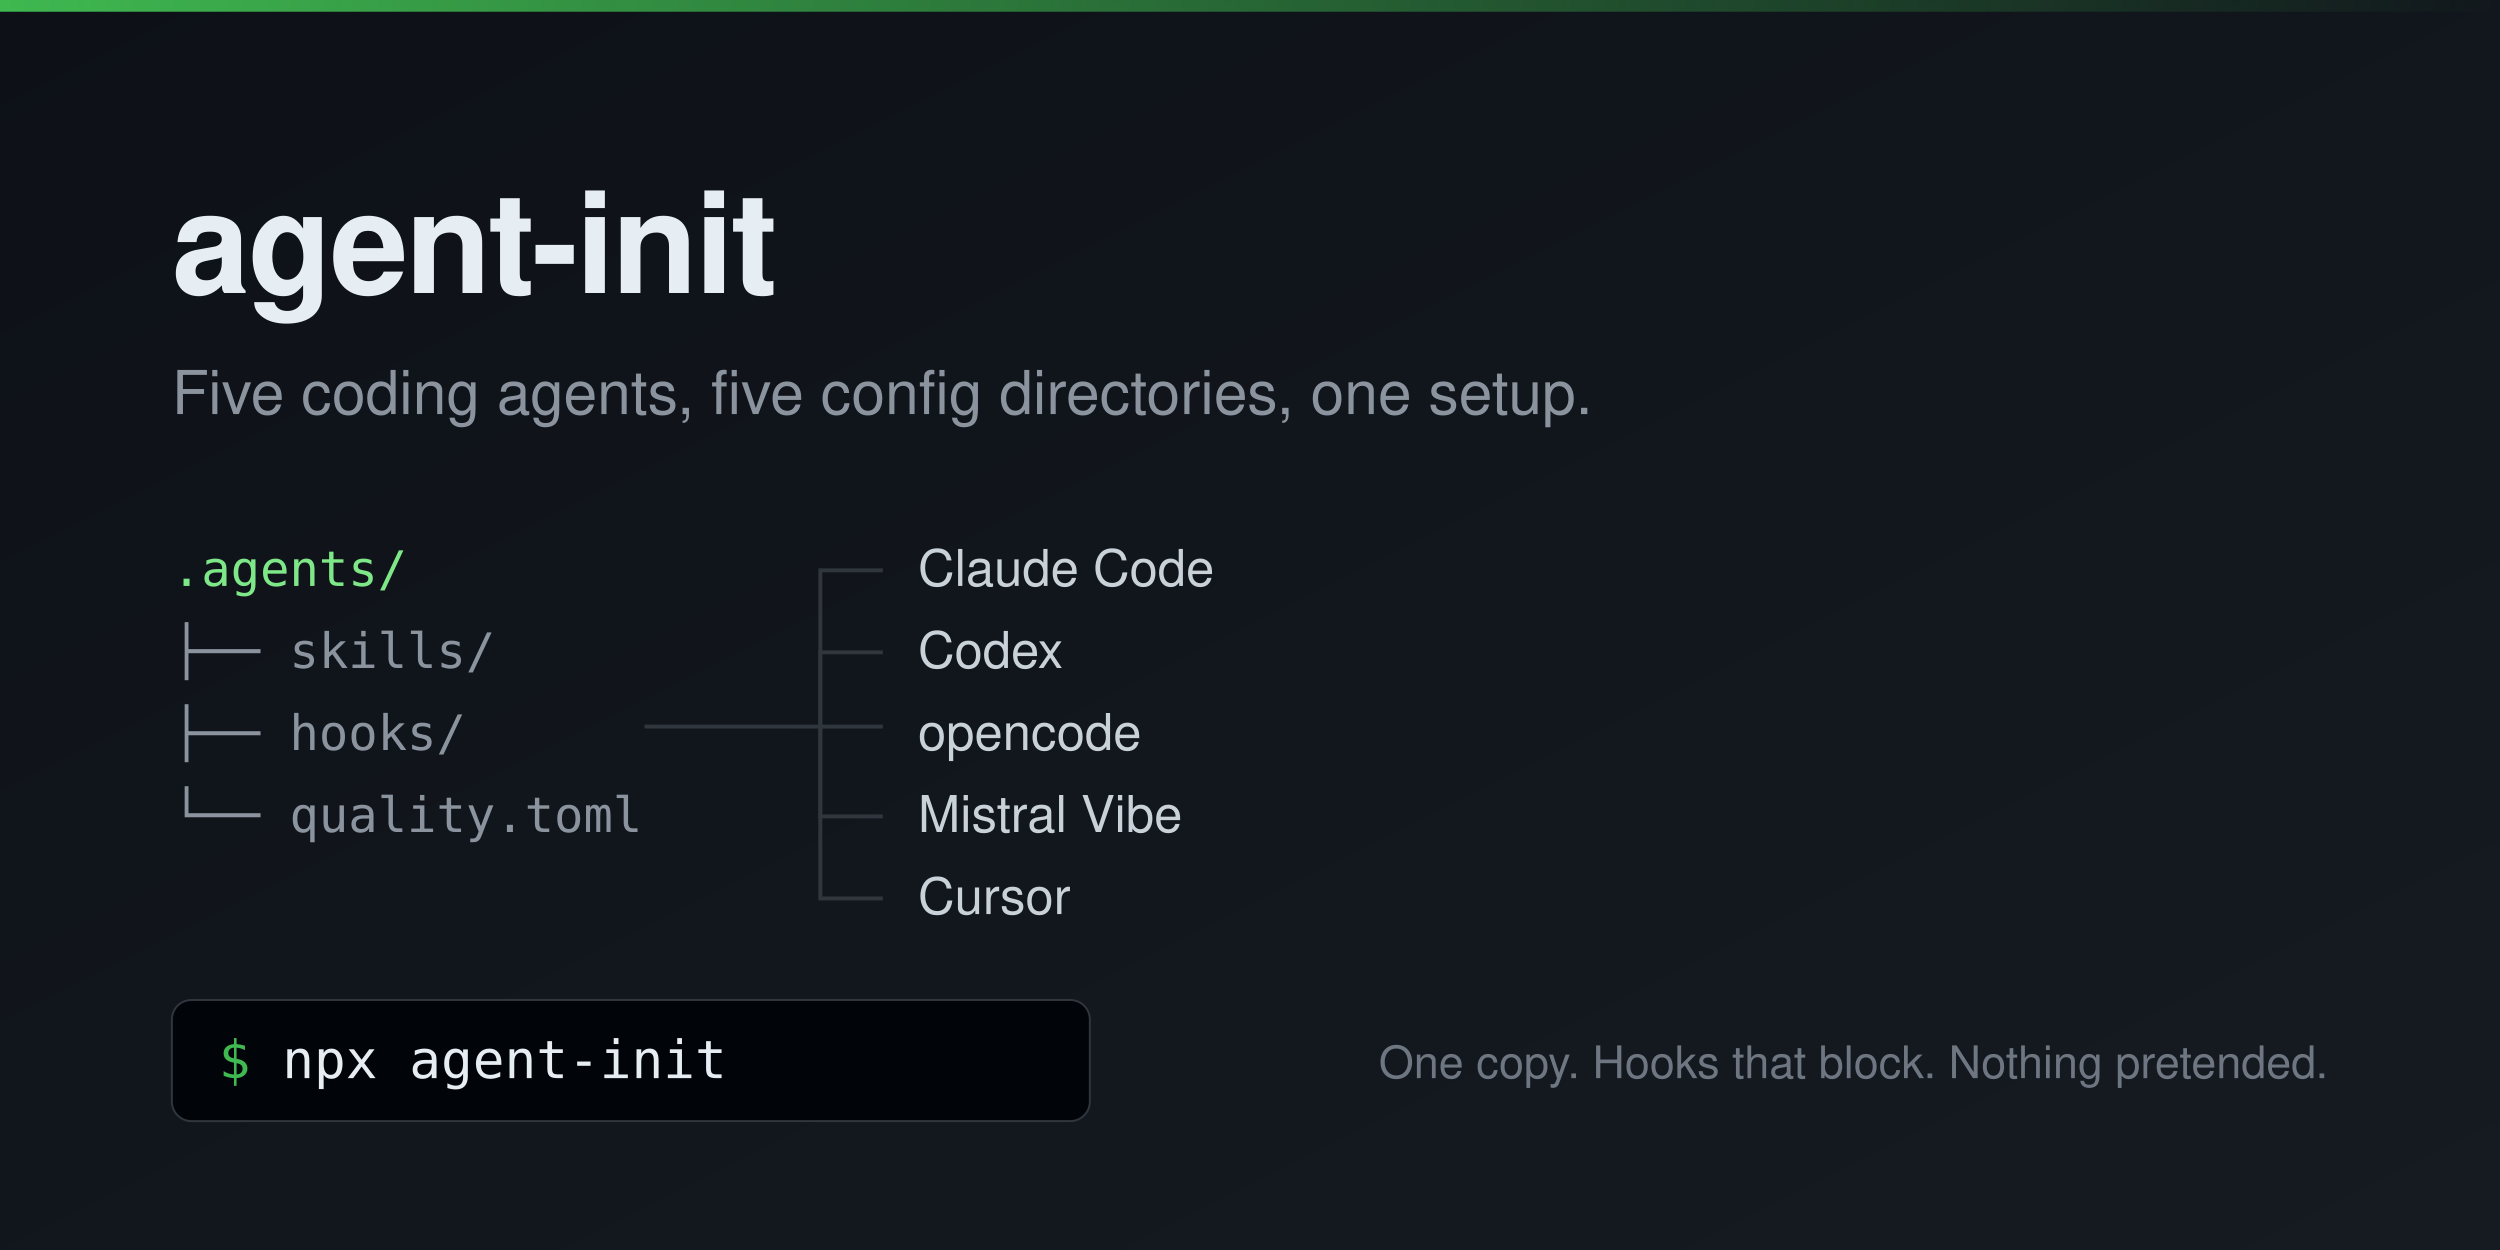
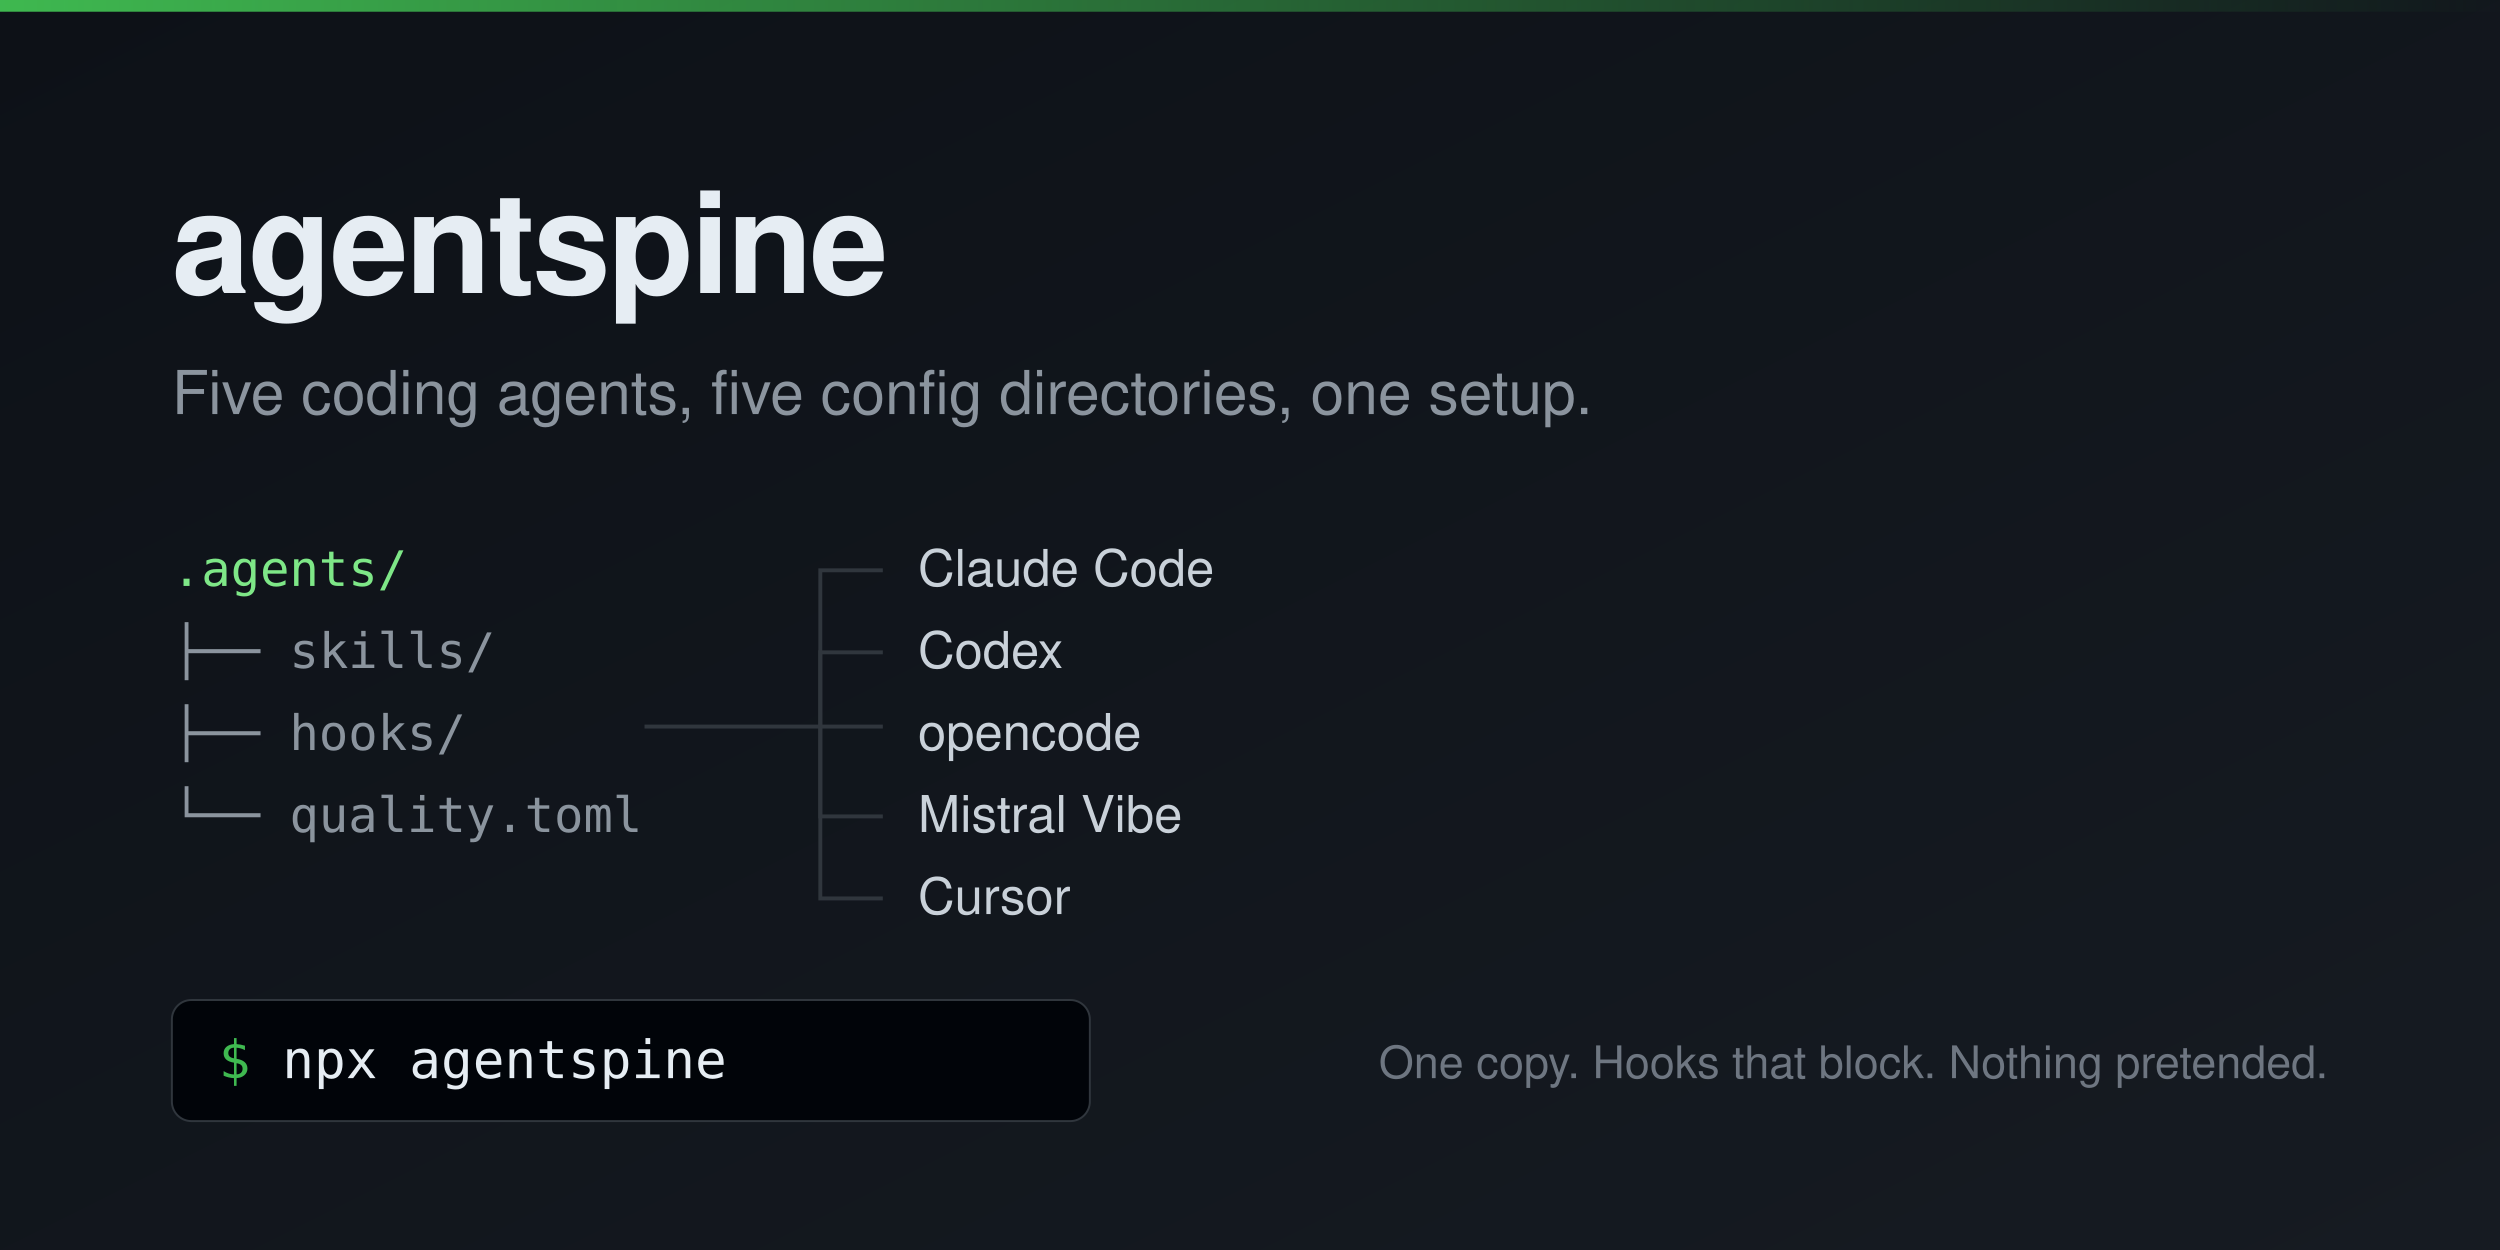
<svg xmlns="http://www.w3.org/2000/svg" width="1280" height="640" viewBox="0 0 1280 640" font-family="ui-sans-serif, -apple-system, 'Helvetica Neue', Helvetica, Arial, sans-serif">
  <defs>
    <linearGradient id="bg" x1="0" y1="0" x2="1" y2="1">
      <stop offset="0" stop-color="#0d1117" />
      <stop offset="1" stop-color="#161b22" />
    </linearGradient>
    <linearGradient id="rule" x1="0" y1="0" x2="1" y2="0">
      <stop offset="0" stop-color="#3fb950" />
      <stop offset="1" stop-color="#3fb950" stop-opacity="0" />
    </linearGradient>
  </defs>
  <rect width="1280" height="640" fill="url(#bg)" />
  <rect x="0" y="0" width="1280" height="6" fill="url(#rule)" />
-   <text x="88" y="150" font-size="72" font-weight="700" fill="#e6edf3" letter-spacing="-1.5">agent-init</text>
+   <text x="88" y="150" font-size="72" font-weight="700" fill="#e6edf3" letter-spacing="-1.5">agentspine</text>
  <text x="88" y="212" font-size="31" fill="#8b949e">Five coding agents, five config directories, one setup.</text>
  <g font-family="ui-monospace, SFMono-Regular, Menlo, Consolas, monospace" font-size="25">
    <text x="88" y="300" fill="#7ee787">.agents/</text>
    <text x="88" y="342" fill="#8b949e">├── skills/</text>
    <text x="88" y="384" fill="#8b949e">├── hooks/</text>
    <text x="88" y="426" fill="#8b949e">└── quality.toml</text>
  </g>
  <g font-size="26" fill="#c9d1d9">
    <text x="470" y="300">Claude Code</text>
    <text x="470" y="342">Codex</text>
    <text x="470" y="384">opencode</text>
    <text x="470" y="426">Mistral Vibe</text>
    <text x="470" y="468">Cursor</text>
  </g>
  <g stroke="#30363d" stroke-width="2" fill="none">
    <path d="M330 372 H 420" />
    <path d="M420 372 V 292 H 452" />
    <path d="M420 372 V 334 H 452" />
    <path d="M420 372 H 452" />
    <path d="M420 372 V 418 H 452" />
    <path d="M420 372 V 460 H 452" />
  </g>
  <rect x="88" y="512" width="470" height="62" rx="10" fill="#010409" stroke="#30363d" />
  <text x="112" y="552" font-family="ui-monospace, SFMono-Regular, Menlo, Consolas, monospace" font-size="27" fill="#e6edf3">
-     <tspan fill="#3fb950">$</tspan> npx agent-init</text>
+     <tspan fill="#3fb950">$</tspan> npx agentspine</text>
  <text x="1192" y="552" font-size="23" fill="#6e7681" text-anchor="end">One copy. Hooks that block. Nothing pretended.</text>
</svg>
